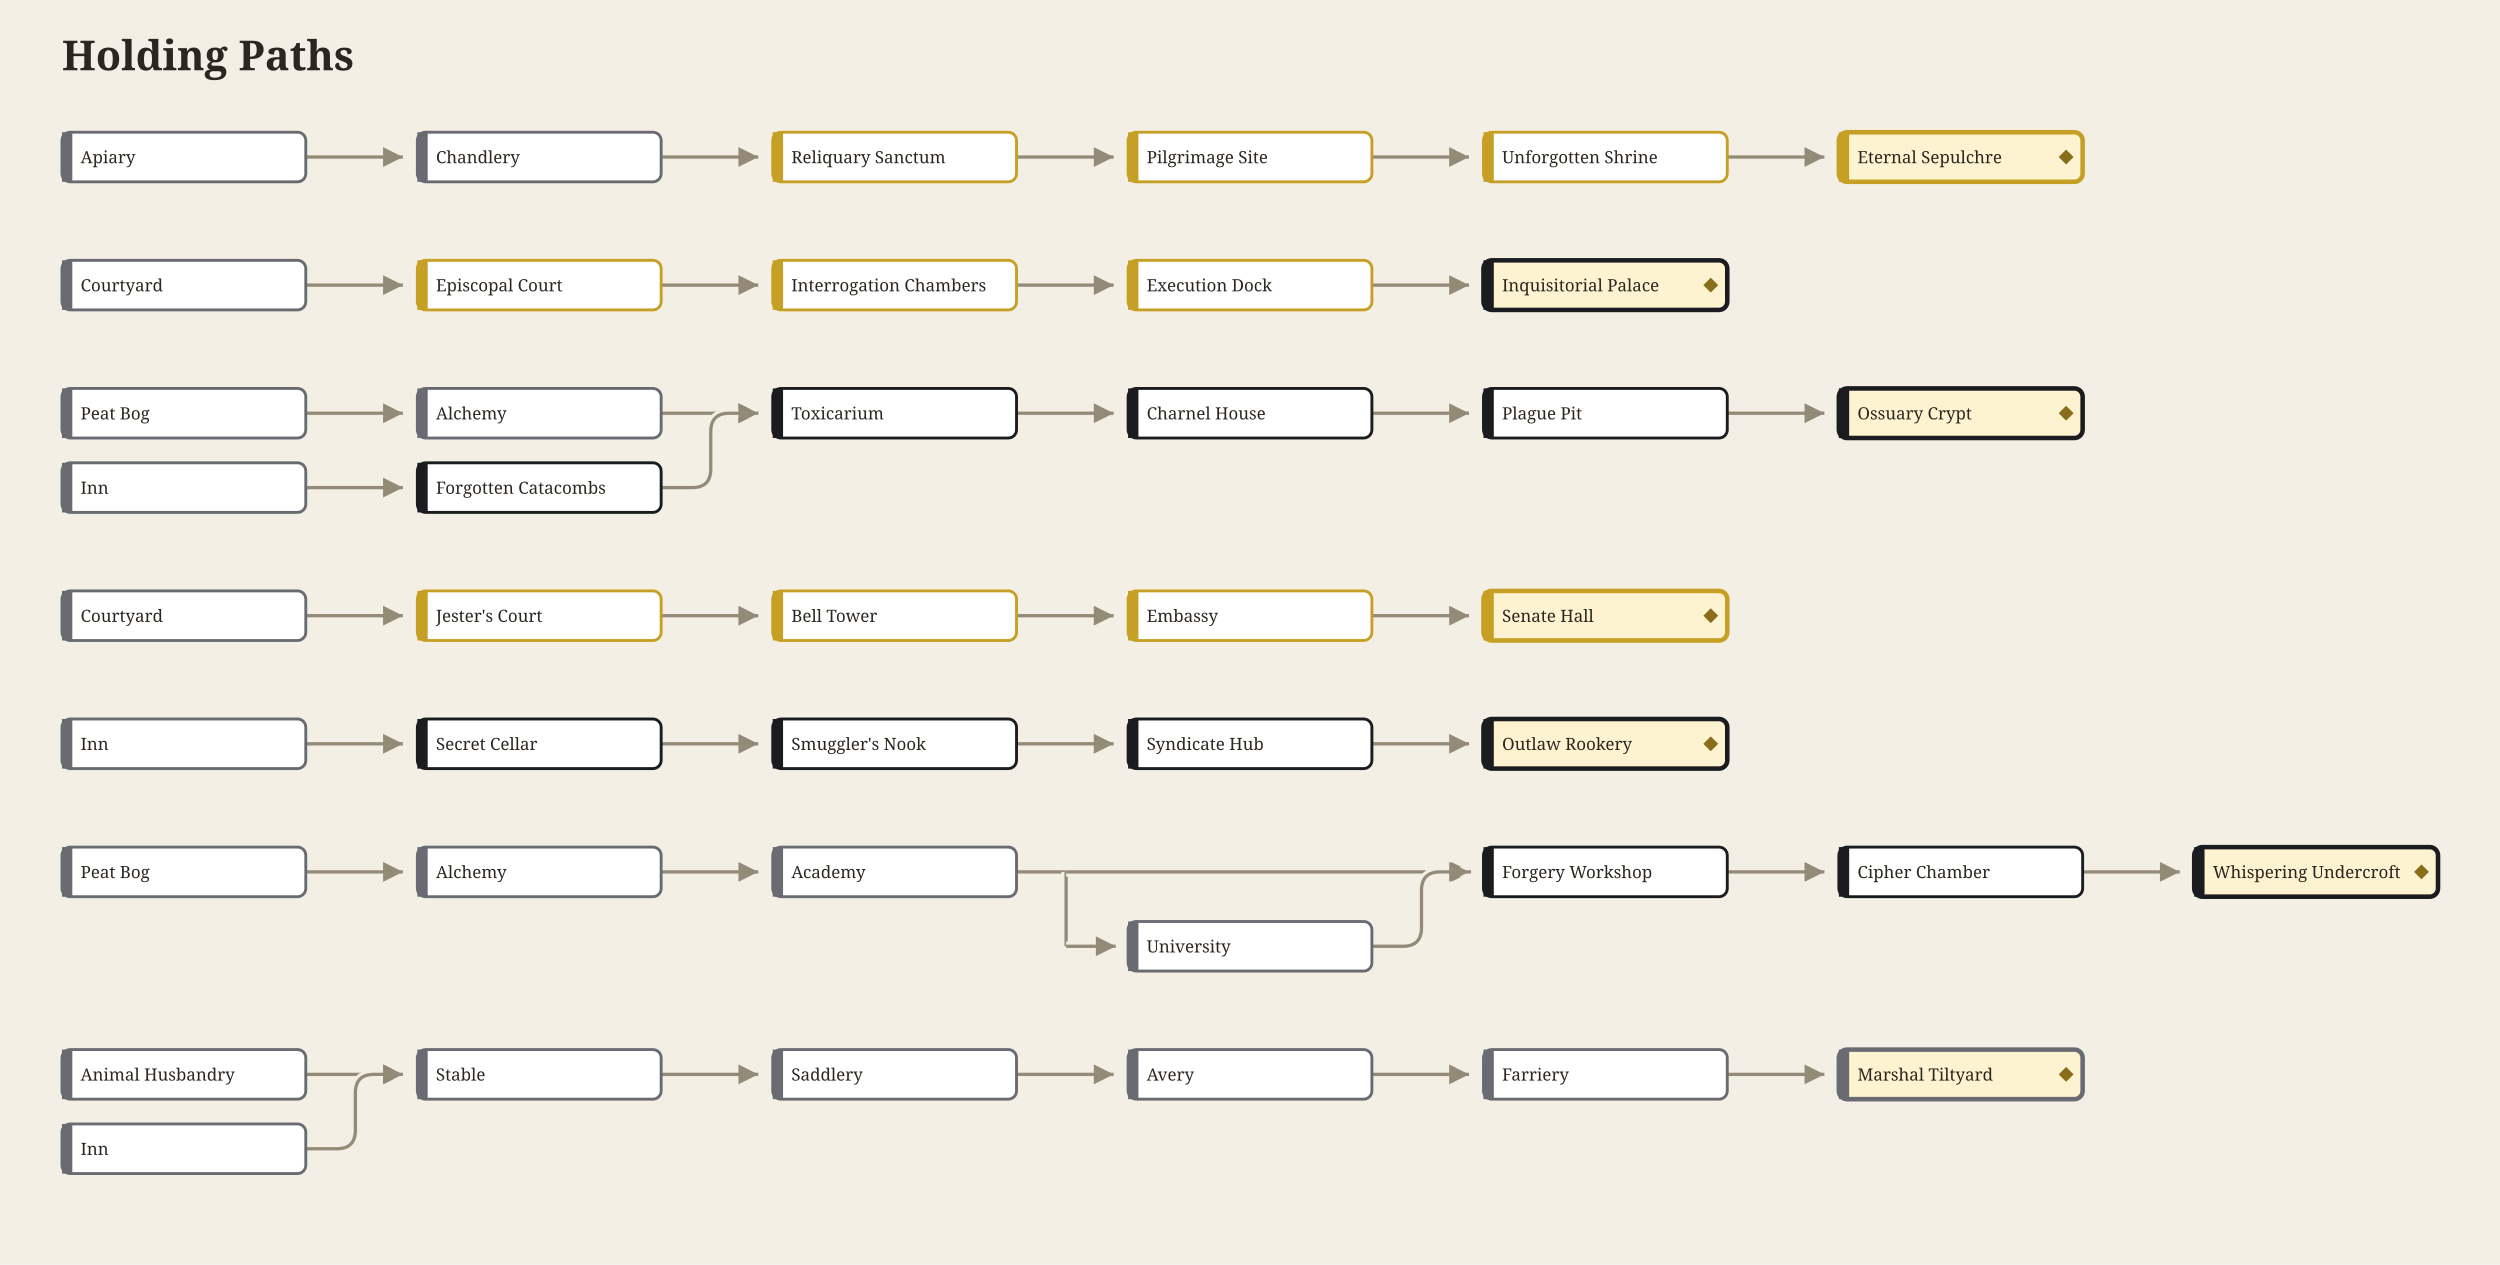
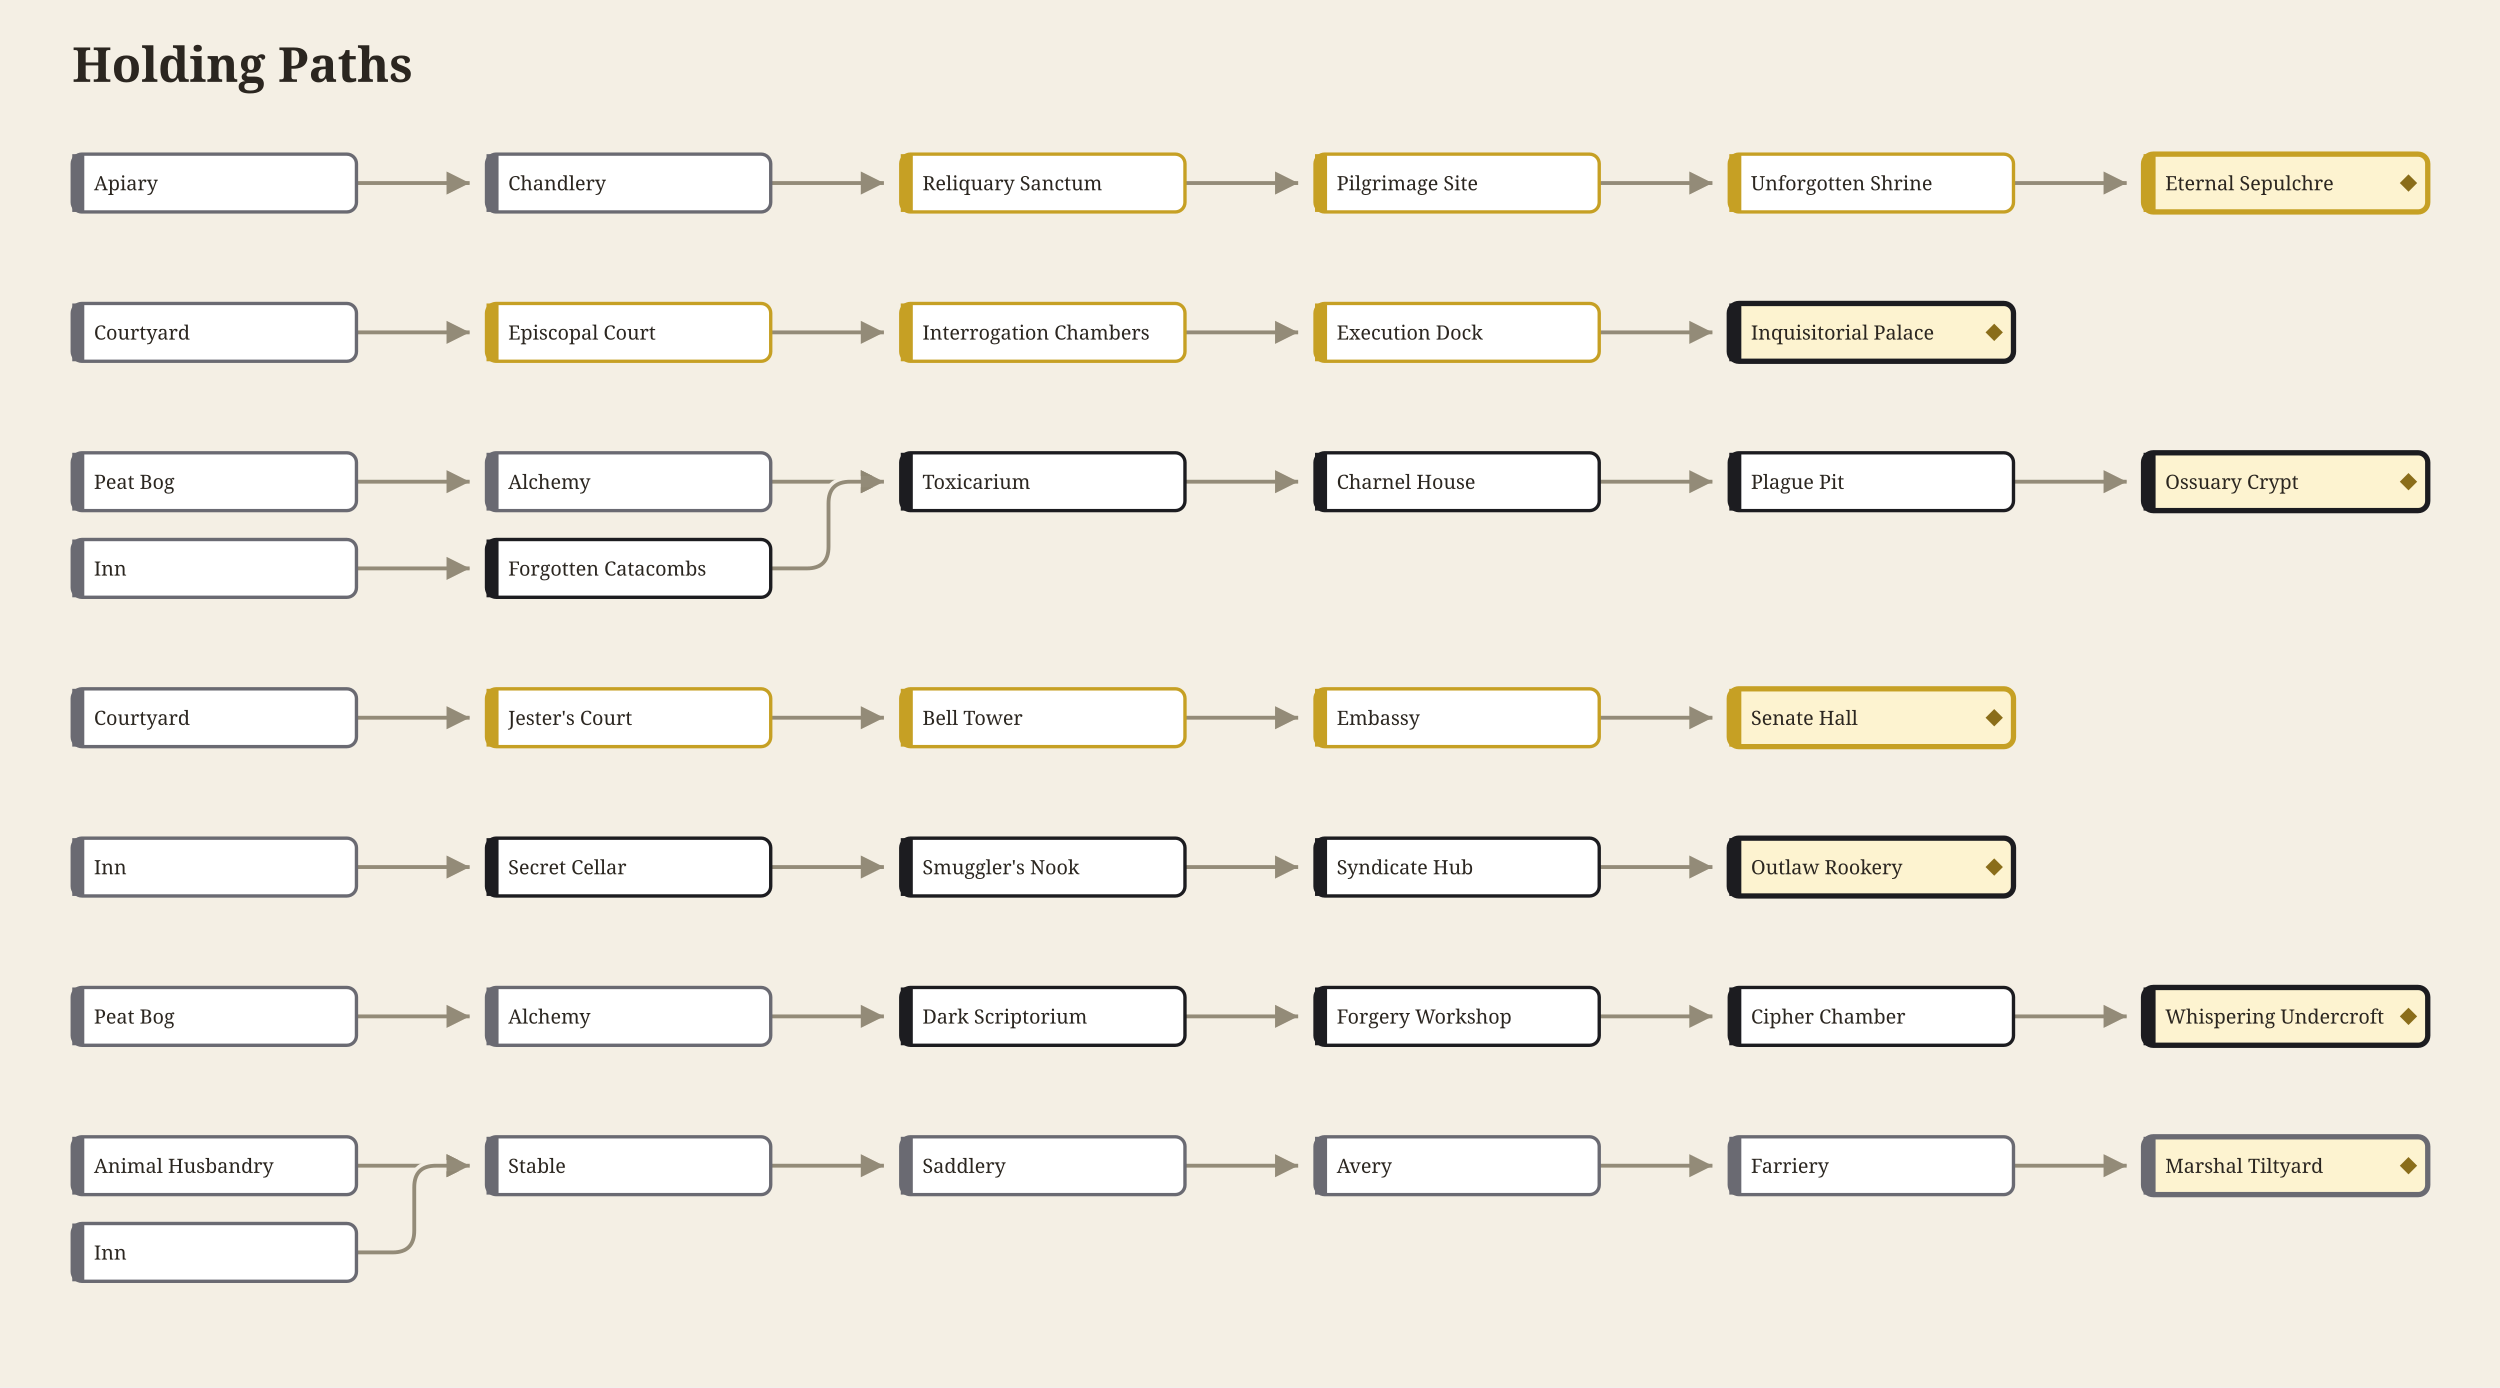
- <svg xmlns="http://www.w3.org/2000/svg" width="1210" height="612" viewBox="0 0 1210 612" font-family="Georgia, serif">
-   <rect width="1210" height="612" fill="#f4efe4" />
+ <svg xmlns="http://www.w3.org/2000/svg" width="1038" height="576" viewBox="0 0 1038 576" font-family="Georgia, serif">
+   <rect width="1038" height="576" fill="#f4efe4" />
  <defs>
    <marker id="arw-2E5A8C" markerWidth="7" markerHeight="7" refX="6" refY="3" orient="auto">
      <path d="M0,0 L6,3 L0,6 Z" fill="#2E5A8C" />
    </marker>
    <marker id="arw-9E2B25" markerWidth="7" markerHeight="7" refX="6" refY="3" orient="auto">
      <path d="M0,0 L6,3 L0,6 Z" fill="#9E2B25" />
    </marker>
    <marker id="arw-1c9c8c" markerWidth="7" markerHeight="7" refX="6" refY="3" orient="auto">
      <path d="M0,0 L6,3 L0,6 Z" fill="#1c9c8c" />
    </marker>
    <marker id="arw-C6A024" markerWidth="7" markerHeight="7" refX="6" refY="3" orient="auto">
      <path d="M0,0 L6,3 L0,6 Z" fill="#C6A024" />
    </marker>
    <marker id="arw-6A3D8F" markerWidth="7" markerHeight="7" refX="6" refY="3" orient="auto">
      <path d="M0,0 L6,3 L0,6 Z" fill="#6A3D8F" />
    </marker>
    <marker id="arw-CC6A1A" markerWidth="7" markerHeight="7" refX="6" refY="3" orient="auto">
      <path d="M0,0 L6,3 L0,6 Z" fill="#CC6A1A" />
    </marker>
    <marker id="arw-3a7d3a" markerWidth="7" markerHeight="7" refX="6" refY="3" orient="auto">
      <path d="M0,0 L6,3 L0,6 Z" fill="#3a7d3a" />
    </marker>
    <marker id="arw-b5347a" markerWidth="7" markerHeight="7" refX="6" refY="3" orient="auto">
      <path d="M0,0 L6,3 L0,6 Z" fill="#b5347a" />
    </marker>
    <marker id="arw-2b6f9e" markerWidth="7" markerHeight="7" refX="6" refY="3" orient="auto">
      <path d="M0,0 L6,3 L0,6 Z" fill="#2b6f9e" />
    </marker>
    <marker id="arw-8a6d1a" markerWidth="7" markerHeight="7" refX="6" refY="3" orient="auto">
      <path d="M0,0 L6,3 L0,6 Z" fill="#8a6d1a" />
    </marker>
    <marker id="arw-5f5647" markerWidth="7" markerHeight="7" refX="6" refY="3" orient="auto">
      <path d="M0,0 L6,3 L0,6 Z" fill="#5f5647" />
    </marker>
    <marker id="arw-7a2ea0" markerWidth="7" markerHeight="7" refX="6" refY="3" orient="auto">
      <path d="M0,0 L6,3 L0,6 Z" fill="#7a2ea0" />
    </marker>
    <marker id="arw-0f8a7e" markerWidth="7" markerHeight="7" refX="6" refY="3" orient="auto">
      <path d="M0,0 L6,3 L0,6 Z" fill="#0f8a7e" />
    </marker>
    <marker id="arw-a83232" markerWidth="7" markerHeight="7" refX="6" refY="3" orient="auto">
      <path d="M0,0 L6,3 L0,6 Z" fill="#a83232" />
    </marker>
    <marker id="arw-8f8672" markerWidth="7" markerHeight="7" refX="6" refY="3" orient="auto">
      <path d="M0,0 L6,3 L0,6 Z" fill="#8f8672" />
    </marker>
  </defs>
  <text x="30" y="34" font-size="20" font-weight="bold" fill="#2b2620">Holding Paths</text>
  <path d="M148,76 L195,76" fill="none" stroke="#f4efe4" stroke-width="4.6" opacity="1" />
  <path d="M148,76 L195,76" fill="none" stroke="#8f8672" stroke-width="1.6" opacity="0.95" marker-end="url(#arw-8f8672)" />
  <path d="M320,76 L367,76" fill="none" stroke="#f4efe4" stroke-width="4.6" opacity="1" />
  <path d="M320,76 L367,76" fill="none" stroke="#8f8672" stroke-width="1.6" opacity="0.95" marker-end="url(#arw-8f8672)" />
  <path d="M492,76 L539,76" fill="none" stroke="#f4efe4" stroke-width="4.6" opacity="1" />
  <path d="M492,76 L539,76" fill="none" stroke="#8f8672" stroke-width="1.6" opacity="0.95" marker-end="url(#arw-8f8672)" />
  <path d="M664,76 L711,76" fill="none" stroke="#f4efe4" stroke-width="4.6" opacity="1" />
  <path d="M664,76 L711,76" fill="none" stroke="#8f8672" stroke-width="1.6" opacity="0.95" marker-end="url(#arw-8f8672)" />
  <path d="M836,76 L883,76" fill="none" stroke="#f4efe4" stroke-width="4.6" opacity="1" />
  <path d="M836,76 L883,76" fill="none" stroke="#8f8672" stroke-width="1.6" opacity="0.95" marker-end="url(#arw-8f8672)" />
  <rect x="30" y="64" width="118" height="24" rx="4" fill="#ffffff" stroke="#6a6a72" stroke-width="1.4" />
  <rect x="30" y="64" width="5" height="24" fill="#6a6a72" />
  <text x="39" y="79" font-size="8.2" fill="#2b2620">Apiary</text>
  <rect x="202" y="64" width="118" height="24" rx="4" fill="#ffffff" stroke="#6a6a72" stroke-width="1.4" />
  <rect x="202" y="64" width="5" height="24" fill="#6a6a72" />
  <text x="211" y="79" font-size="8.2" fill="#2b2620">Chandlery</text>
  <rect x="374" y="64" width="118" height="24" rx="4" fill="#ffffff" stroke="#C6A024" stroke-width="1.4" />
  <rect x="374" y="64" width="5" height="24" fill="#C6A024" />
  <text x="383" y="79" font-size="8.2" fill="#2b2620">Reliquary Sanctum</text>
  <rect x="546" y="64" width="118" height="24" rx="4" fill="#ffffff" stroke="#C6A024" stroke-width="1.4" />
  <rect x="546" y="64" width="5" height="24" fill="#C6A024" />
  <text x="555" y="79" font-size="8.2" fill="#2b2620">Pilgrimage Site</text>
  <rect x="718" y="64" width="118" height="24" rx="4" fill="#ffffff" stroke="#C6A024" stroke-width="1.4" />
  <rect x="718" y="64" width="5" height="24" fill="#C6A024" />
  <text x="727" y="79" font-size="8.2" fill="#2b2620">Unforgotten Shrine</text>
  <rect x="890" y="64" width="118" height="24" rx="4" fill="#fdf3d0" stroke="#C6A024" stroke-width="2.2" />
  <rect x="890" y="64" width="5" height="24" fill="#C6A024" />
  <text x="899" y="79" font-size="8.2" fill="#2b2620">Eternal Sepulchre</text>
  <polygon points="1000.0,72.4 1003.6,76.0 1000.0,79.6 996.4,76.0" fill="#8a6d1a" />
  <path d="M148,138 L195,138" fill="none" stroke="#f4efe4" stroke-width="4.6" opacity="1" />
  <path d="M148,138 L195,138" fill="none" stroke="#8f8672" stroke-width="1.6" opacity="0.95" marker-end="url(#arw-8f8672)" />
  <path d="M320,138 L367,138" fill="none" stroke="#f4efe4" stroke-width="4.6" opacity="1" />
  <path d="M320,138 L367,138" fill="none" stroke="#8f8672" stroke-width="1.6" opacity="0.95" marker-end="url(#arw-8f8672)" />
  <path d="M492,138 L539,138" fill="none" stroke="#f4efe4" stroke-width="4.6" opacity="1" />
  <path d="M492,138 L539,138" fill="none" stroke="#8f8672" stroke-width="1.6" opacity="0.95" marker-end="url(#arw-8f8672)" />
  <path d="M664,138 L711,138" fill="none" stroke="#f4efe4" stroke-width="4.6" opacity="1" />
  <path d="M664,138 L711,138" fill="none" stroke="#8f8672" stroke-width="1.6" opacity="0.95" marker-end="url(#arw-8f8672)" />
  <rect x="30" y="126" width="118" height="24" rx="4" fill="#ffffff" stroke="#6a6a72" stroke-width="1.4" />
  <rect x="30" y="126" width="5" height="24" fill="#6a6a72" />
  <text x="39" y="141" font-size="8.2" fill="#2b2620">Courtyard</text>
  <rect x="202" y="126" width="118" height="24" rx="4" fill="#ffffff" stroke="#C6A024" stroke-width="1.4" />
  <rect x="202" y="126" width="5" height="24" fill="#C6A024" />
  <text x="211" y="141" font-size="8.2" fill="#2b2620">Episcopal Court</text>
  <rect x="374" y="126" width="118" height="24" rx="4" fill="#ffffff" stroke="#C6A024" stroke-width="1.4" />
  <rect x="374" y="126" width="5" height="24" fill="#C6A024" />
  <text x="383" y="141" font-size="8.2" fill="#2b2620">Interrogation Chambers</text>
  <rect x="546" y="126" width="118" height="24" rx="4" fill="#ffffff" stroke="#C6A024" stroke-width="1.4" />
  <rect x="546" y="126" width="5" height="24" fill="#C6A024" />
  <text x="555" y="141" font-size="8.2" fill="#2b2620">Execution Dock</text>
  <rect x="718" y="126" width="118" height="24" rx="4" fill="#fdf3d0" stroke="#1c1c20" stroke-width="2.2" />
  <rect x="718" y="126" width="5" height="24" fill="#1c1c20" />
  <text x="727" y="141" font-size="8.2" fill="#2b2620">Inquisitorial Palace</text>
  <polygon points="828.0,134.4 831.6,138.0 828.0,141.6 824.4,138.0" fill="#8a6d1a" />
  <path d="M148,200 L195,200" fill="none" stroke="#f4efe4" stroke-width="4.6" opacity="1" />
  <path d="M148,200 L195,200" fill="none" stroke="#8f8672" stroke-width="1.6" opacity="0.95" marker-end="url(#arw-8f8672)" />
  <path d="M148,236 L195,236" fill="none" stroke="#f4efe4" stroke-width="4.6" opacity="1" />
  <path d="M148,236 L195,236" fill="none" stroke="#8f8672" stroke-width="1.6" opacity="0.95" marker-end="url(#arw-8f8672)" />
  <path d="M320,200 L367,200" fill="none" stroke="#f4efe4" stroke-width="4.6" opacity="1" />
  <path d="M320,200 L367,200" fill="none" stroke="#8f8672" stroke-width="1.6" opacity="0.95" marker-end="url(#arw-8f8672)" />
  <path d="M320,236 L335,236 Q344,236 344,227 L344,209 Q344,200 353,200 L367,200" fill="none" stroke="#f4efe4" stroke-width="4.6" opacity="1" />
  <path d="M320,236 L335,236 Q344,236 344,227 L344,209 Q344,200 353,200 L367,200" fill="none" stroke="#8f8672" stroke-width="1.6" opacity="0.95" marker-end="url(#arw-8f8672)" />
  <path d="M492,200 L539,200" fill="none" stroke="#f4efe4" stroke-width="4.6" opacity="1" />
  <path d="M492,200 L539,200" fill="none" stroke="#8f8672" stroke-width="1.6" opacity="0.95" marker-end="url(#arw-8f8672)" />
  <path d="M664,200 L711,200" fill="none" stroke="#f4efe4" stroke-width="4.6" opacity="1" />
  <path d="M664,200 L711,200" fill="none" stroke="#8f8672" stroke-width="1.6" opacity="0.95" marker-end="url(#arw-8f8672)" />
  <path d="M836,200 L883,200" fill="none" stroke="#f4efe4" stroke-width="4.6" opacity="1" />
  <path d="M836,200 L883,200" fill="none" stroke="#8f8672" stroke-width="1.6" opacity="0.95" marker-end="url(#arw-8f8672)" />
  <rect x="30" y="188" width="118" height="24" rx="4" fill="#ffffff" stroke="#6a6a72" stroke-width="1.4" />
  <rect x="30" y="188" width="5" height="24" fill="#6a6a72" />
  <text x="39" y="203" font-size="8.2" fill="#2b2620">Peat Bog</text>
  <rect x="30" y="224" width="118" height="24" rx="4" fill="#ffffff" stroke="#6a6a72" stroke-width="1.4" />
  <rect x="30" y="224" width="5" height="24" fill="#6a6a72" />
  <text x="39" y="239" font-size="8.2" fill="#2b2620">Inn</text>
  <rect x="202" y="188" width="118" height="24" rx="4" fill="#ffffff" stroke="#6a6a72" stroke-width="1.4" />
  <rect x="202" y="188" width="5" height="24" fill="#6a6a72" />
  <text x="211" y="203" font-size="8.2" fill="#2b2620">Alchemy</text>
  <rect x="202" y="224" width="118" height="24" rx="4" fill="#ffffff" stroke="#1c1c20" stroke-width="1.4" />
  <rect x="202" y="224" width="5" height="24" fill="#1c1c20" />
  <text x="211" y="239" font-size="8.2" fill="#2b2620">Forgotten Catacombs</text>
  <rect x="374" y="188" width="118" height="24" rx="4" fill="#ffffff" stroke="#1c1c20" stroke-width="1.4" />
  <rect x="374" y="188" width="5" height="24" fill="#1c1c20" />
  <text x="383" y="203" font-size="8.2" fill="#2b2620">Toxicarium</text>
  <rect x="546" y="188" width="118" height="24" rx="4" fill="#ffffff" stroke="#1c1c20" stroke-width="1.4" />
  <rect x="546" y="188" width="5" height="24" fill="#1c1c20" />
  <text x="555" y="203" font-size="8.2" fill="#2b2620">Charnel House</text>
  <rect x="718" y="188" width="118" height="24" rx="4" fill="#ffffff" stroke="#1c1c20" stroke-width="1.4" />
  <rect x="718" y="188" width="5" height="24" fill="#1c1c20" />
  <text x="727" y="203" font-size="8.2" fill="#2b2620">Plague Pit</text>
  <rect x="890" y="188" width="118" height="24" rx="4" fill="#fdf3d0" stroke="#1c1c20" stroke-width="2.2" />
  <rect x="890" y="188" width="5" height="24" fill="#1c1c20" />
  <text x="899" y="203" font-size="8.2" fill="#2b2620">Ossuary Crypt</text>
  <polygon points="1000.0,196.4 1003.6,200.0 1000.0,203.6 996.4,200.0" fill="#8a6d1a" />
  <path d="M148,298 L195,298" fill="none" stroke="#f4efe4" stroke-width="4.6" opacity="1" />
  <path d="M148,298 L195,298" fill="none" stroke="#8f8672" stroke-width="1.6" opacity="0.95" marker-end="url(#arw-8f8672)" />
  <path d="M320,298 L367,298" fill="none" stroke="#f4efe4" stroke-width="4.6" opacity="1" />
  <path d="M320,298 L367,298" fill="none" stroke="#8f8672" stroke-width="1.6" opacity="0.95" marker-end="url(#arw-8f8672)" />
  <path d="M492,298 L539,298" fill="none" stroke="#f4efe4" stroke-width="4.6" opacity="1" />
  <path d="M492,298 L539,298" fill="none" stroke="#8f8672" stroke-width="1.6" opacity="0.95" marker-end="url(#arw-8f8672)" />
  <path d="M664,298 L711,298" fill="none" stroke="#f4efe4" stroke-width="4.6" opacity="1" />
  <path d="M664,298 L711,298" fill="none" stroke="#8f8672" stroke-width="1.6" opacity="0.95" marker-end="url(#arw-8f8672)" />
  <rect x="30" y="286" width="118" height="24" rx="4" fill="#ffffff" stroke="#6a6a72" stroke-width="1.4" />
  <rect x="30" y="286" width="5" height="24" fill="#6a6a72" />
  <text x="39" y="301" font-size="8.2" fill="#2b2620">Courtyard</text>
  <rect x="202" y="286" width="118" height="24" rx="4" fill="#ffffff" stroke="#C6A024" stroke-width="1.4" />
  <rect x="202" y="286" width="5" height="24" fill="#C6A024" />
  <text x="211" y="301" font-size="8.2" fill="#2b2620">Jester's Court</text>
  <rect x="374" y="286" width="118" height="24" rx="4" fill="#ffffff" stroke="#C6A024" stroke-width="1.4" />
  <rect x="374" y="286" width="5" height="24" fill="#C6A024" />
  <text x="383" y="301" font-size="8.2" fill="#2b2620">Bell Tower</text>
  <rect x="546" y="286" width="118" height="24" rx="4" fill="#ffffff" stroke="#C6A024" stroke-width="1.4" />
  <rect x="546" y="286" width="5" height="24" fill="#C6A024" />
  <text x="555" y="301" font-size="8.2" fill="#2b2620">Embassy</text>
  <rect x="718" y="286" width="118" height="24" rx="4" fill="#fdf3d0" stroke="#C6A024" stroke-width="2.2" />
  <rect x="718" y="286" width="5" height="24" fill="#C6A024" />
  <text x="727" y="301" font-size="8.2" fill="#2b2620">Senate Hall</text>
  <polygon points="828.0,294.4 831.6,298.0 828.0,301.6 824.4,298.0" fill="#8a6d1a" />
  <path d="M148,360 L195,360" fill="none" stroke="#f4efe4" stroke-width="4.6" opacity="1" />
  <path d="M148,360 L195,360" fill="none" stroke="#8f8672" stroke-width="1.6" opacity="0.95" marker-end="url(#arw-8f8672)" />
  <path d="M320,360 L367,360" fill="none" stroke="#f4efe4" stroke-width="4.6" opacity="1" />
  <path d="M320,360 L367,360" fill="none" stroke="#8f8672" stroke-width="1.6" opacity="0.95" marker-end="url(#arw-8f8672)" />
  <path d="M492,360 L539,360" fill="none" stroke="#f4efe4" stroke-width="4.6" opacity="1" />
  <path d="M492,360 L539,360" fill="none" stroke="#8f8672" stroke-width="1.6" opacity="0.95" marker-end="url(#arw-8f8672)" />
  <path d="M664,360 L711,360" fill="none" stroke="#f4efe4" stroke-width="4.6" opacity="1" />
  <path d="M664,360 L711,360" fill="none" stroke="#8f8672" stroke-width="1.6" opacity="0.95" marker-end="url(#arw-8f8672)" />
  <rect x="30" y="348" width="118" height="24" rx="4" fill="#ffffff" stroke="#6a6a72" stroke-width="1.4" />
  <rect x="30" y="348" width="5" height="24" fill="#6a6a72" />
  <text x="39" y="363" font-size="8.2" fill="#2b2620">Inn</text>
  <rect x="202" y="348" width="118" height="24" rx="4" fill="#ffffff" stroke="#1c1c20" stroke-width="1.4" />
  <rect x="202" y="348" width="5" height="24" fill="#1c1c20" />
  <text x="211" y="363" font-size="8.2" fill="#2b2620">Secret Cellar</text>
  <rect x="374" y="348" width="118" height="24" rx="4" fill="#ffffff" stroke="#1c1c20" stroke-width="1.4" />
  <rect x="374" y="348" width="5" height="24" fill="#1c1c20" />
  <text x="383" y="363" font-size="8.2" fill="#2b2620">Smuggler's Nook</text>
  <rect x="546" y="348" width="118" height="24" rx="4" fill="#ffffff" stroke="#1c1c20" stroke-width="1.4" />
  <rect x="546" y="348" width="5" height="24" fill="#1c1c20" />
  <text x="555" y="363" font-size="8.2" fill="#2b2620">Syndicate Hub</text>
  <rect x="718" y="348" width="118" height="24" rx="4" fill="#fdf3d0" stroke="#1c1c20" stroke-width="2.2" />
  <rect x="718" y="348" width="5" height="24" fill="#1c1c20" />
  <text x="727" y="363" font-size="8.2" fill="#2b2620">Outlaw Rookery</text>
  <polygon points="828.0,356.4 831.6,360.0 828.0,363.6 824.4,360.0" fill="#8a6d1a" />
  <path d="M148,422 L195,422" fill="none" stroke="#f4efe4" stroke-width="4.6" opacity="1" />
  <path d="M148,422 L195,422" fill="none" stroke="#8f8672" stroke-width="1.6" opacity="0.95" marker-end="url(#arw-8f8672)" />
  <path d="M320,422 L367,422" fill="none" stroke="#f4efe4" stroke-width="4.6" opacity="1" />
  <path d="M320,422 L367,422" fill="none" stroke="#8f8672" stroke-width="1.6" opacity="0.95" marker-end="url(#arw-8f8672)" />
-   <path d="M492,422 L516,422" fill="none" stroke="#f4efe4" stroke-width="4.6" opacity="1" />
-   <path d="M492,422 L516,422" fill="none" stroke="#8f8672" stroke-width="1.6" opacity="0.95" />
-   <path d="M516,422 L516,458" fill="none" stroke="#f4efe4" stroke-width="4.6" opacity="1" />
-   <path d="M516,422 L516,458" fill="none" stroke="#8f8672" stroke-width="1.6" opacity="0.95" />
-   <path d="M516,458 L540,458" fill="none" stroke="#f4efe4" stroke-width="4.6" opacity="1" />
-   <path d="M516,458 L540,458" fill="none" stroke="#8f8672" stroke-width="1.6" opacity="0.95" marker-end="url(#arw-8f8672)" />
-   <path d="M516,422 L712,422" fill="none" stroke="#f4efe4" stroke-width="4.6" opacity="1" />
-   <path d="M516,422 L712,422" fill="none" stroke="#8f8672" stroke-width="1.6" opacity="0.95" marker-end="url(#arw-8f8672)" />
-   <path d="M664,458 L679,458 Q688,458 688,449 L688,431 Q688,422 697,422 L711,422" fill="none" stroke="#f4efe4" stroke-width="4.6" opacity="1" />
-   <path d="M664,458 L679,458 Q688,458 688,449 L688,431 Q688,422 697,422 L711,422" fill="none" stroke="#8f8672" stroke-width="1.6" opacity="0.95" marker-end="url(#arw-8f8672)" />
+   <path d="M492,422 L539,422" fill="none" stroke="#f4efe4" stroke-width="4.6" opacity="1" />
+   <path d="M492,422 L539,422" fill="none" stroke="#8f8672" stroke-width="1.6" opacity="0.95" marker-end="url(#arw-8f8672)" />
+   <path d="M664,422 L711,422" fill="none" stroke="#f4efe4" stroke-width="4.6" opacity="1" />
+   <path d="M664,422 L711,422" fill="none" stroke="#8f8672" stroke-width="1.6" opacity="0.95" marker-end="url(#arw-8f8672)" />
  <path d="M836,422 L883,422" fill="none" stroke="#f4efe4" stroke-width="4.6" opacity="1" />
  <path d="M836,422 L883,422" fill="none" stroke="#8f8672" stroke-width="1.6" opacity="0.95" marker-end="url(#arw-8f8672)" />
-   <path d="M1008,422 L1055,422" fill="none" stroke="#f4efe4" stroke-width="4.6" opacity="1" />
-   <path d="M1008,422 L1055,422" fill="none" stroke="#8f8672" stroke-width="1.6" opacity="0.95" marker-end="url(#arw-8f8672)" />
  <rect x="30" y="410" width="118" height="24" rx="4" fill="#ffffff" stroke="#6a6a72" stroke-width="1.4" />
  <rect x="30" y="410" width="5" height="24" fill="#6a6a72" />
  <text x="39" y="425" font-size="8.2" fill="#2b2620">Peat Bog</text>
  <rect x="202" y="410" width="118" height="24" rx="4" fill="#ffffff" stroke="#6a6a72" stroke-width="1.4" />
  <rect x="202" y="410" width="5" height="24" fill="#6a6a72" />
  <text x="211" y="425" font-size="8.2" fill="#2b2620">Alchemy</text>
-   <rect x="374" y="410" width="118" height="24" rx="4" fill="#ffffff" stroke="#6a6a72" stroke-width="1.4" />
-   <rect x="374" y="410" width="5" height="24" fill="#6a6a72" />
-   <text x="383" y="425" font-size="8.2" fill="#2b2620">Academy</text>
-   <rect x="546" y="446" width="118" height="24" rx="4" fill="#ffffff" stroke="#6a6a72" stroke-width="1.4" />
-   <rect x="546" y="446" width="5" height="24" fill="#6a6a72" />
-   <text x="555" y="461" font-size="8.2" fill="#2b2620">University</text>
+   <rect x="374" y="410" width="118" height="24" rx="4" fill="#ffffff" stroke="#1c1c20" stroke-width="1.4" />
+   <rect x="374" y="410" width="5" height="24" fill="#1c1c20" />
+   <text x="383" y="425" font-size="8.2" fill="#2b2620">Dark Scriptorium</text>
+   <rect x="546" y="410" width="118" height="24" rx="4" fill="#ffffff" stroke="#1c1c20" stroke-width="1.4" />
+   <rect x="546" y="410" width="5" height="24" fill="#1c1c20" />
+   <text x="555" y="425" font-size="8.2" fill="#2b2620">Forgery Workshop</text>
  <rect x="718" y="410" width="118" height="24" rx="4" fill="#ffffff" stroke="#1c1c20" stroke-width="1.4" />
  <rect x="718" y="410" width="5" height="24" fill="#1c1c20" />
-   <text x="727" y="425" font-size="8.2" fill="#2b2620">Forgery Workshop</text>
-   <rect x="890" y="410" width="118" height="24" rx="4" fill="#ffffff" stroke="#1c1c20" stroke-width="1.4" />
+   <text x="727" y="425" font-size="8.2" fill="#2b2620">Cipher Chamber</text>
+   <rect x="890" y="410" width="118" height="24" rx="4" fill="#fdf3d0" stroke="#1c1c20" stroke-width="2.2" />
  <rect x="890" y="410" width="5" height="24" fill="#1c1c20" />
-   <text x="899" y="425" font-size="8.2" fill="#2b2620">Cipher Chamber</text>
-   <rect x="1062" y="410" width="118" height="24" rx="4" fill="#fdf3d0" stroke="#1c1c20" stroke-width="2.2" />
-   <rect x="1062" y="410" width="5" height="24" fill="#1c1c20" />
-   <text x="1071" y="425" font-size="8.2" fill="#2b2620">Whispering Undercroft</text>
-   <polygon points="1172.0,418.4 1175.6,422.0 1172.0,425.6 1168.4,422.0" fill="#8a6d1a" />
-   <path d="M148,520 L195,520" fill="none" stroke="#f4efe4" stroke-width="4.6" opacity="1" />
-   <path d="M148,520 L195,520" fill="none" stroke="#8f8672" stroke-width="1.6" opacity="0.95" marker-end="url(#arw-8f8672)" />
-   <path d="M148,556 L163,556 Q172,556 172,547 L172,529 Q172,520 181,520 L195,520" fill="none" stroke="#f4efe4" stroke-width="4.6" opacity="1" />
-   <path d="M148,556 L163,556 Q172,556 172,547 L172,529 Q172,520 181,520 L195,520" fill="none" stroke="#8f8672" stroke-width="1.6" opacity="0.95" marker-end="url(#arw-8f8672)" />
-   <path d="M320,520 L367,520" fill="none" stroke="#f4efe4" stroke-width="4.6" opacity="1" />
-   <path d="M320,520 L367,520" fill="none" stroke="#8f8672" stroke-width="1.6" opacity="0.95" marker-end="url(#arw-8f8672)" />
-   <path d="M492,520 L539,520" fill="none" stroke="#f4efe4" stroke-width="4.6" opacity="1" />
-   <path d="M492,520 L539,520" fill="none" stroke="#8f8672" stroke-width="1.6" opacity="0.95" marker-end="url(#arw-8f8672)" />
-   <path d="M664,520 L711,520" fill="none" stroke="#f4efe4" stroke-width="4.6" opacity="1" />
-   <path d="M664,520 L711,520" fill="none" stroke="#8f8672" stroke-width="1.6" opacity="0.95" marker-end="url(#arw-8f8672)" />
-   <path d="M836,520 L883,520" fill="none" stroke="#f4efe4" stroke-width="4.6" opacity="1" />
-   <path d="M836,520 L883,520" fill="none" stroke="#8f8672" stroke-width="1.6" opacity="0.95" marker-end="url(#arw-8f8672)" />
+   <text x="899" y="425" font-size="8.2" fill="#2b2620">Whispering Undercroft</text>
+   <polygon points="1000.0,418.4 1003.6,422.0 1000.0,425.6 996.4,422.0" fill="#8a6d1a" />
+   <path d="M148,484 L195,484" fill="none" stroke="#f4efe4" stroke-width="4.6" opacity="1" />
+   <path d="M148,484 L195,484" fill="none" stroke="#8f8672" stroke-width="1.6" opacity="0.95" marker-end="url(#arw-8f8672)" />
+   <path d="M148,520 L163,520 Q172,520 172,511 L172,493 Q172,484 181,484 L195,484" fill="none" stroke="#f4efe4" stroke-width="4.6" opacity="1" />
+   <path d="M148,520 L163,520 Q172,520 172,511 L172,493 Q172,484 181,484 L195,484" fill="none" stroke="#8f8672" stroke-width="1.6" opacity="0.95" marker-end="url(#arw-8f8672)" />
+   <path d="M320,484 L367,484" fill="none" stroke="#f4efe4" stroke-width="4.6" opacity="1" />
+   <path d="M320,484 L367,484" fill="none" stroke="#8f8672" stroke-width="1.6" opacity="0.95" marker-end="url(#arw-8f8672)" />
+   <path d="M492,484 L539,484" fill="none" stroke="#f4efe4" stroke-width="4.6" opacity="1" />
+   <path d="M492,484 L539,484" fill="none" stroke="#8f8672" stroke-width="1.6" opacity="0.95" marker-end="url(#arw-8f8672)" />
+   <path d="M664,484 L711,484" fill="none" stroke="#f4efe4" stroke-width="4.6" opacity="1" />
+   <path d="M664,484 L711,484" fill="none" stroke="#8f8672" stroke-width="1.6" opacity="0.95" marker-end="url(#arw-8f8672)" />
+   <path d="M836,484 L883,484" fill="none" stroke="#f4efe4" stroke-width="4.6" opacity="1" />
+   <path d="M836,484 L883,484" fill="none" stroke="#8f8672" stroke-width="1.6" opacity="0.95" marker-end="url(#arw-8f8672)" />
+   <rect x="30" y="472" width="118" height="24" rx="4" fill="#ffffff" stroke="#6a6a72" stroke-width="1.4" />
+   <rect x="30" y="472" width="5" height="24" fill="#6a6a72" />
+   <text x="39" y="487" font-size="8.2" fill="#2b2620">Animal Husbandry</text>
  <rect x="30" y="508" width="118" height="24" rx="4" fill="#ffffff" stroke="#6a6a72" stroke-width="1.4" />
  <rect x="30" y="508" width="5" height="24" fill="#6a6a72" />
-   <text x="39" y="523" font-size="8.2" fill="#2b2620">Animal Husbandry</text>
-   <rect x="30" y="544" width="118" height="24" rx="4" fill="#ffffff" stroke="#6a6a72" stroke-width="1.4" />
-   <rect x="30" y="544" width="5" height="24" fill="#6a6a72" />
-   <text x="39" y="559" font-size="8.2" fill="#2b2620">Inn</text>
-   <rect x="202" y="508" width="118" height="24" rx="4" fill="#ffffff" stroke="#6a6a72" stroke-width="1.4" />
-   <rect x="202" y="508" width="5" height="24" fill="#6a6a72" />
-   <text x="211" y="523" font-size="8.2" fill="#2b2620">Stable</text>
-   <rect x="374" y="508" width="118" height="24" rx="4" fill="#ffffff" stroke="#6a6a72" stroke-width="1.4" />
-   <rect x="374" y="508" width="5" height="24" fill="#6a6a72" />
-   <text x="383" y="523" font-size="8.2" fill="#2b2620">Saddlery</text>
-   <rect x="546" y="508" width="118" height="24" rx="4" fill="#ffffff" stroke="#6a6a72" stroke-width="1.4" />
-   <rect x="546" y="508" width="5" height="24" fill="#6a6a72" />
-   <text x="555" y="523" font-size="8.2" fill="#2b2620">Avery</text>
-   <rect x="718" y="508" width="118" height="24" rx="4" fill="#ffffff" stroke="#6a6a72" stroke-width="1.4" />
-   <rect x="718" y="508" width="5" height="24" fill="#6a6a72" />
-   <text x="727" y="523" font-size="8.2" fill="#2b2620">Farriery</text>
-   <rect x="890" y="508" width="118" height="24" rx="4" fill="#fdf3d0" stroke="#6a6a72" stroke-width="2.2" />
-   <rect x="890" y="508" width="5" height="24" fill="#6a6a72" />
-   <text x="899" y="523" font-size="8.2" fill="#2b2620">Marshal Tiltyard</text>
-   <polygon points="1000.0,516.4 1003.6,520.0 1000.0,523.6 996.4,520.0" fill="#8a6d1a" />
+   <text x="39" y="523" font-size="8.2" fill="#2b2620">Inn</text>
+   <rect x="202" y="472" width="118" height="24" rx="4" fill="#ffffff" stroke="#6a6a72" stroke-width="1.4" />
+   <rect x="202" y="472" width="5" height="24" fill="#6a6a72" />
+   <text x="211" y="487" font-size="8.2" fill="#2b2620">Stable</text>
+   <rect x="374" y="472" width="118" height="24" rx="4" fill="#ffffff" stroke="#6a6a72" stroke-width="1.4" />
+   <rect x="374" y="472" width="5" height="24" fill="#6a6a72" />
+   <text x="383" y="487" font-size="8.2" fill="#2b2620">Saddlery</text>
+   <rect x="546" y="472" width="118" height="24" rx="4" fill="#ffffff" stroke="#6a6a72" stroke-width="1.4" />
+   <rect x="546" y="472" width="5" height="24" fill="#6a6a72" />
+   <text x="555" y="487" font-size="8.2" fill="#2b2620">Avery</text>
+   <rect x="718" y="472" width="118" height="24" rx="4" fill="#ffffff" stroke="#6a6a72" stroke-width="1.4" />
+   <rect x="718" y="472" width="5" height="24" fill="#6a6a72" />
+   <text x="727" y="487" font-size="8.2" fill="#2b2620">Farriery</text>
+   <rect x="890" y="472" width="118" height="24" rx="4" fill="#fdf3d0" stroke="#6a6a72" stroke-width="2.2" />
+   <rect x="890" y="472" width="5" height="24" fill="#6a6a72" />
+   <text x="899" y="487" font-size="8.2" fill="#2b2620">Marshal Tiltyard</text>
+   <polygon points="1000.0,480.4 1003.6,484.0 1000.0,487.6 996.4,484.0" fill="#8a6d1a" />
</svg>
